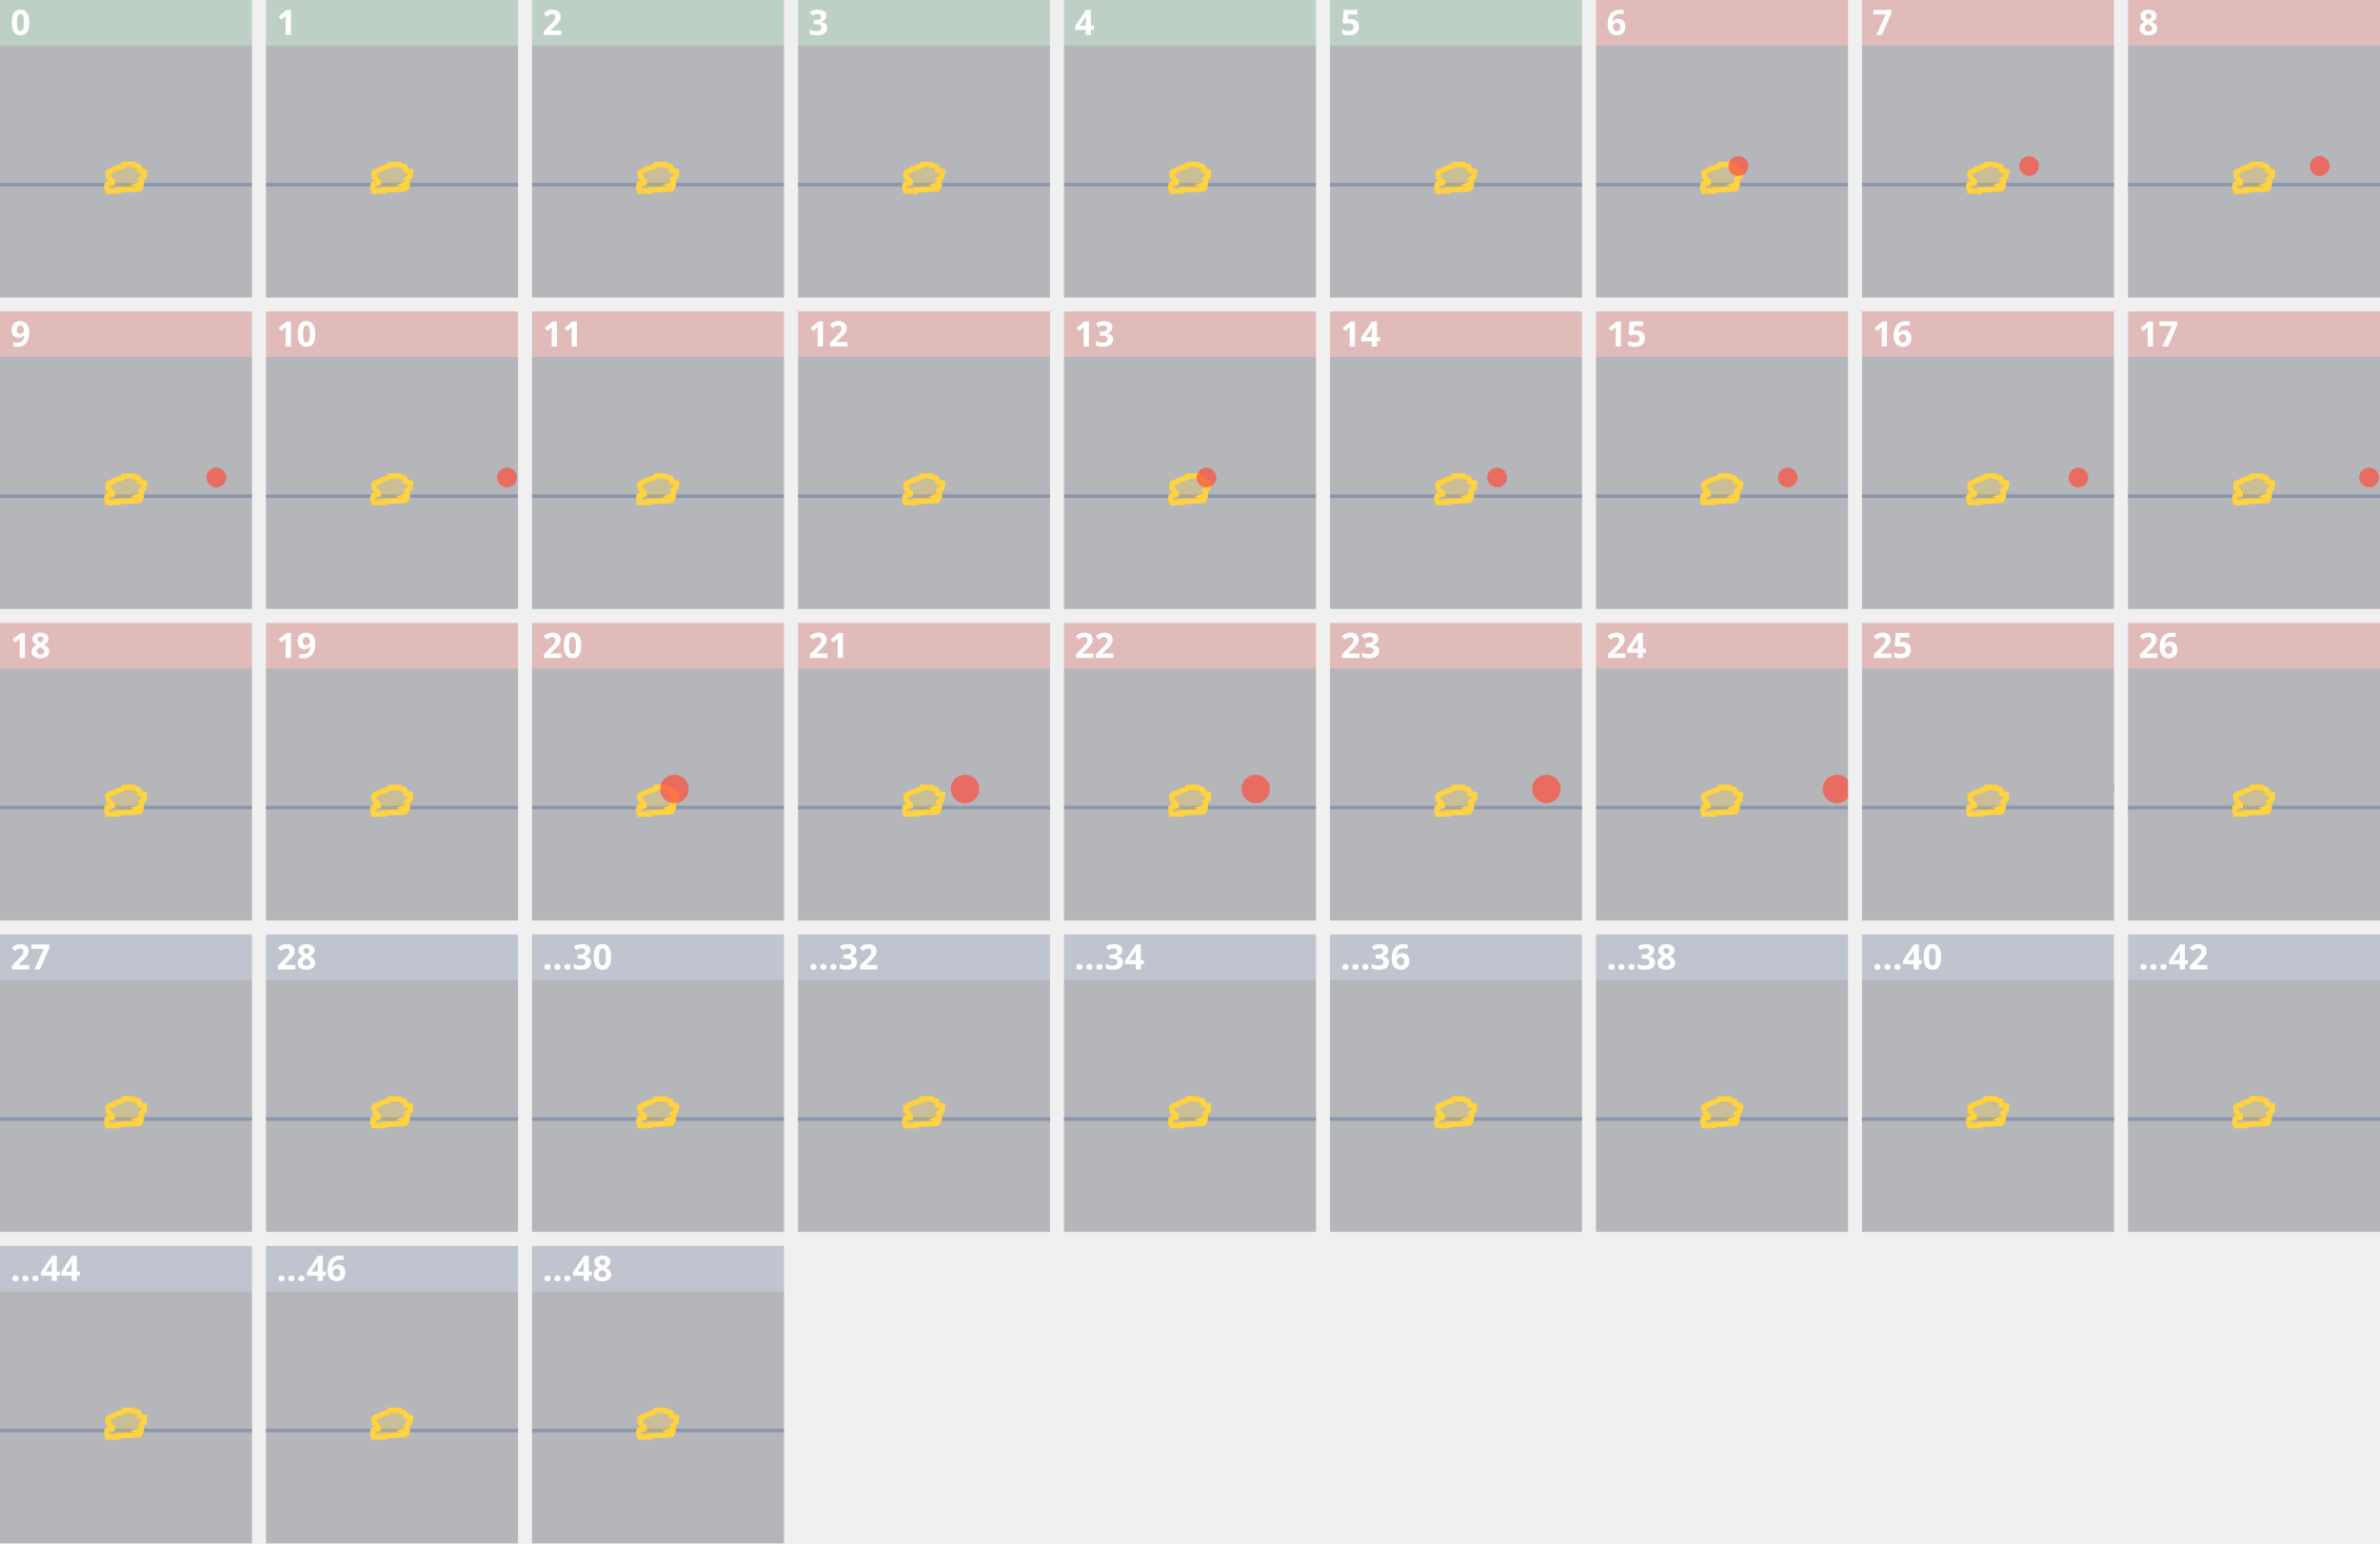
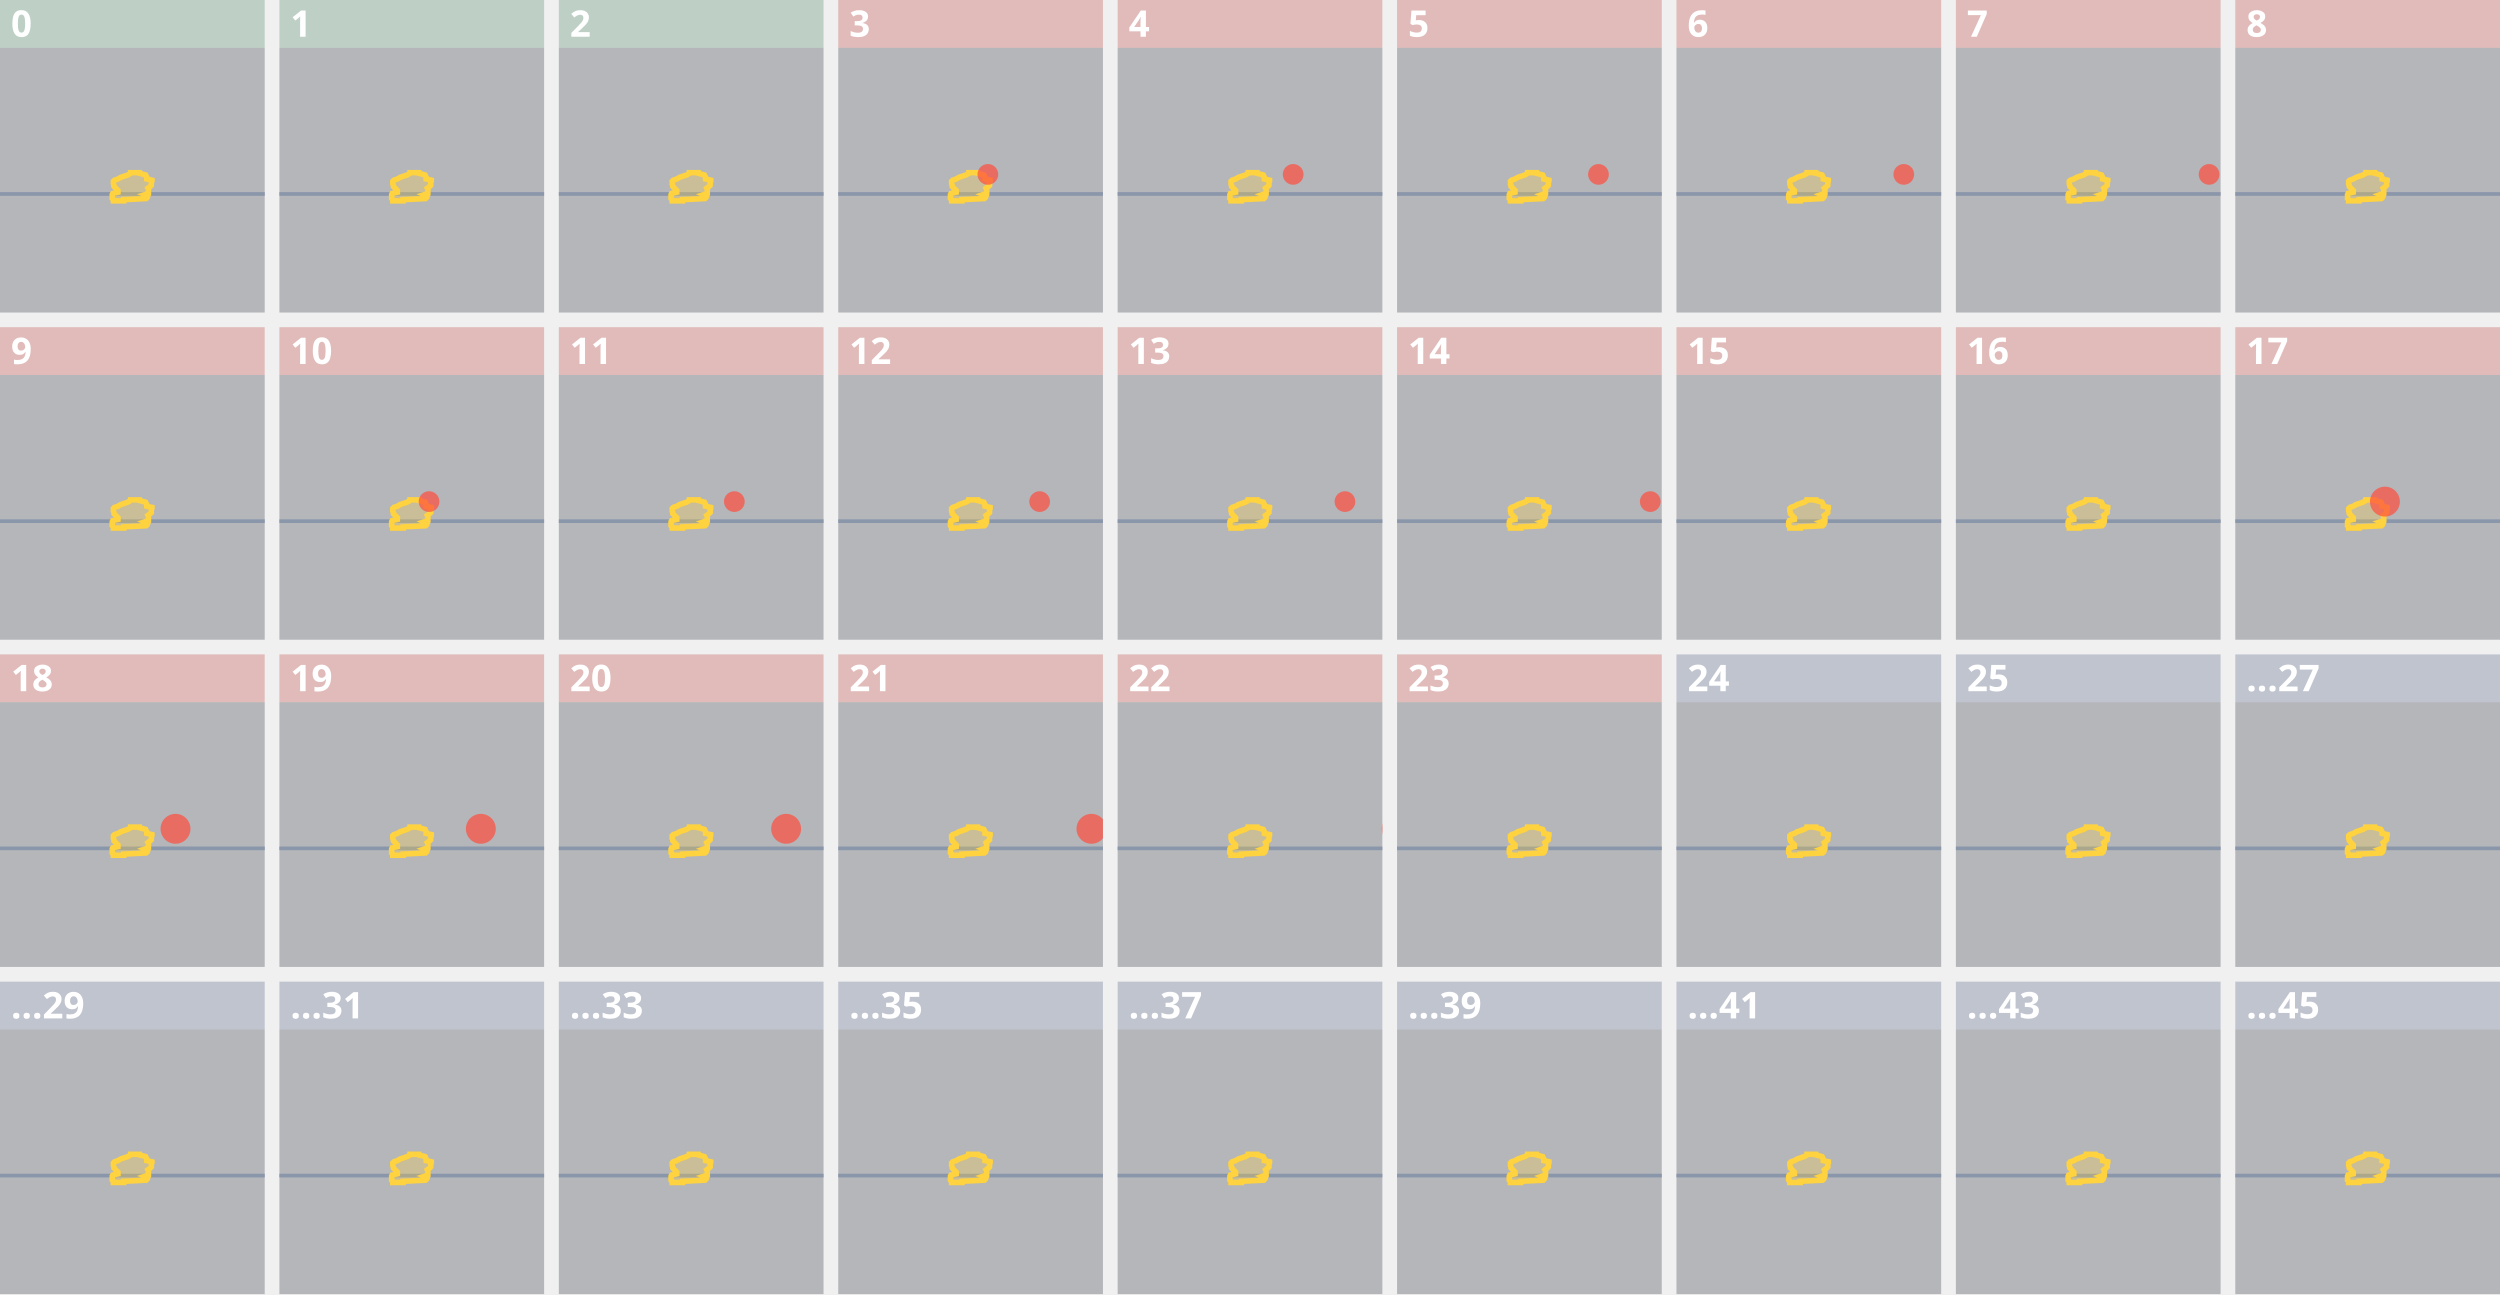
- <svg xmlns="http://www.w3.org/2000/svg" viewBox="0 0 680 441" width="680" height="441">
+ <svg xmlns="http://www.w3.org/2000/svg" viewBox="0 0 680 352" width="680" height="352">
  <style>text{font:bold 10px sans-serif;fill:#ffffff}.k{fill:#1b2230}.g{stroke:#8a96aa;stroke-width:6.39}use{stroke-width:9.58;fill-opacity:.28}.u{stroke:#ffd23f;fill:#ffd23f}.v{stroke:#4ade80;fill:#4ade80;fill-opacity:.6}.a{stroke:#e879f9;fill:#e879f9}.o{stroke:#22d3ee;fill:#22d3ee;fill-opacity:.5}.H{color:#ff4d3d;fill:#ff4d3d;opacity:.7}.G{color:#3b9cff;fill:#3b9cff;opacity:.75}.S{color:#ffa630;fill:#ffa630;opacity:.75}.T{color:#ffa630;fill:none;stroke:#ffa630;stroke-width:12.78;stroke-dasharray:25.6}.P{color:#c49bff;fill:none;stroke:#c49bff;stroke-width:6.39;stroke-dasharray:19.2}</style>
  <defs>
    <path id="b0" d="M-3 -13L12 -13L12 -12L23 -9L24 -7L25 -5L25 -2L34 0L34 2L33 4L33 7L33 9L31 11L27 14L28 16L28 18L28 21L28 23L22 25L27 27L26 30L24 32L-15 34L-15 36L-33 36L-33 34L-35 32L-35 30L-35 27L-35 25L-34 23L-25 21L-25 18L-27 16L-29 14L-32 11L-32 9L-33 7L-33 4L-33 2L-31 0L-25 -2L-20 -5L-14 -7L-8 -9L-3 -12Z" />
    <rect id="K" x="-230" y="-230" width="460" height="460" class="k" />
    <rect id="Ls" width="72" height="13" fill="#3f7d5a" />
    <rect id="La" width="72" height="13" fill="#b8332b" />
    <rect id="Le" width="72" height="13" fill="#46557a" />
  </defs>
  <use href="#Ls" x="0" y="0" />
  <text x="3" y="10">0</text>
  <svg x="0" y="13" width="72" height="72" viewBox="-230 -230 460 460">
    <use href="#K" />
    <line x1="-230" y1="24" x2="230" y2="24" class="g" />
    <use href="#b0" class="u" />
  </svg>
  <use href="#Ls" x="76" y="0" />
  <text x="79" y="10">1</text>
  <svg x="76" y="13" width="72" height="72" viewBox="-230 -230 460 460">
    <use href="#K" />
    <line x1="-230" y1="24" x2="230" y2="24" class="g" />
    <use href="#b0" class="u" />
  </svg>
  <use href="#Ls" x="152" y="0" />
  <text x="155" y="10">2</text>
  <svg x="152" y="13" width="72" height="72" viewBox="-230 -230 460 460">
    <use href="#K" />
    <line x1="-230" y1="24" x2="230" y2="24" class="g" />
    <use href="#b0" class="u" />
  </svg>
-   <use href="#Ls" x="228" y="0" />
+   <use href="#La" x="228" y="0" />
  <text x="231" y="10">3</text>
  <svg x="228" y="13" width="72" height="72" viewBox="-230 -230 460 460">
    <use href="#K" />
    <line x1="-230" y1="24" x2="230" y2="24" class="g" />
    <use href="#b0" class="u" />
-   </svg>
-   <use href="#Ls" x="304" y="0" />
+     <g class="H">
+       <line x1="30" y1="-10" x2="30" y2="-10" stroke="currentColor" stroke-width="36" stroke-linecap="round" />
+     </g>
+   </svg>
+   <use href="#La" x="304" y="0" />
  <text x="307" y="10">4</text>
  <svg x="304" y="13" width="72" height="72" viewBox="-230 -230 460 460">
    <use href="#K" />
    <line x1="-230" y1="24" x2="230" y2="24" class="g" />
    <use href="#b0" class="u" />
-   </svg>
-   <use href="#Ls" x="380" y="0" />
+     <g class="H">
+       <line x1="75" y1="-10" x2="75" y2="-10" stroke="currentColor" stroke-width="36" stroke-linecap="round" />
+     </g>
+   </svg>
+   <use href="#La" x="380" y="0" />
  <text x="383" y="10">5</text>
  <svg x="380" y="13" width="72" height="72" viewBox="-230 -230 460 460">
    <use href="#K" />
    <line x1="-230" y1="24" x2="230" y2="24" class="g" />
    <use href="#b0" class="u" />
+     <g class="H">
+       <line x1="120" y1="-10" x2="120" y2="-10" stroke="currentColor" stroke-width="36" stroke-linecap="round" />
+     </g>
  </svg>
  <use href="#La" x="456" y="0" />
  <text x="459" y="10">6</text>
  <svg x="456" y="13" width="72" height="72" viewBox="-230 -230 460 460">
    <use href="#K" />
    <line x1="-230" y1="24" x2="230" y2="24" class="g" />
    <use href="#b0" class="u" />
    <g class="H">
-       <line x1="30" y1="-10" x2="30" y2="-10" stroke="currentColor" stroke-width="36" stroke-linecap="round" />
+       <line x1="165" y1="-10" x2="165" y2="-10" stroke="currentColor" stroke-width="36" stroke-linecap="round" />
    </g>
  </svg>
  <use href="#La" x="532" y="0" />
  <text x="535" y="10">7</text>
  <svg x="532" y="13" width="72" height="72" viewBox="-230 -230 460 460">
    <use href="#K" />
    <line x1="-230" y1="24" x2="230" y2="24" class="g" />
    <use href="#b0" class="u" />
    <g class="H">
-       <line x1="75" y1="-10" x2="75" y2="-10" stroke="currentColor" stroke-width="36" stroke-linecap="round" />
+       <line x1="210" y1="-10" x2="210" y2="-10" stroke="currentColor" stroke-width="36" stroke-linecap="round" />
    </g>
  </svg>
  <use href="#La" x="608" y="0" />
  <text x="611" y="10">8</text>
  <svg x="608" y="13" width="72" height="72" viewBox="-230 -230 460 460">
    <use href="#K" />
    <line x1="-230" y1="24" x2="230" y2="24" class="g" />
    <use href="#b0" class="u" />
    <g class="H">
-       <line x1="120" y1="-10" x2="120" y2="-10" stroke="currentColor" stroke-width="36" stroke-linecap="round" />
+       <line x1="255" y1="-10" x2="255" y2="-10" stroke="currentColor" stroke-width="36" stroke-linecap="round" />
    </g>
  </svg>
  <use href="#La" x="0" y="89" />
  <text x="3" y="99">9</text>
  <svg x="0" y="102" width="72" height="72" viewBox="-230 -230 460 460">
    <use href="#K" />
    <line x1="-230" y1="24" x2="230" y2="24" class="g" />
    <use href="#b0" class="u" />
    <g class="H">
-       <line x1="165" y1="-10" x2="165" y2="-10" stroke="currentColor" stroke-width="36" stroke-linecap="round" />
+       <line x1="300" y1="-10" x2="300" y2="-10" stroke="currentColor" stroke-width="36" stroke-linecap="round" />
    </g>
  </svg>
  <use href="#La" x="76" y="89" />
  <text x="79" y="99">10</text>
  <svg x="76" y="102" width="72" height="72" viewBox="-230 -230 460 460">
    <use href="#K" />
    <line x1="-230" y1="24" x2="230" y2="24" class="g" />
    <use href="#b0" class="u" />
    <g class="H">
-       <line x1="210" y1="-10" x2="210" y2="-10" stroke="currentColor" stroke-width="36" stroke-linecap="round" />
+       <line x1="30" y1="-10" x2="30" y2="-10" stroke="currentColor" stroke-width="36" stroke-linecap="round" />
    </g>
  </svg>
  <use href="#La" x="152" y="89" />
  <text x="155" y="99">11</text>
  <svg x="152" y="102" width="72" height="72" viewBox="-230 -230 460 460">
    <use href="#K" />
    <line x1="-230" y1="24" x2="230" y2="24" class="g" />
    <use href="#b0" class="u" />
    <g class="H">
-       <line x1="255" y1="-10" x2="255" y2="-10" stroke="currentColor" stroke-width="36" stroke-linecap="round" />
+       <line x1="75" y1="-10" x2="75" y2="-10" stroke="currentColor" stroke-width="36" stroke-linecap="round" />
    </g>
  </svg>
  <use href="#La" x="228" y="89" />
  <text x="231" y="99">12</text>
  <svg x="228" y="102" width="72" height="72" viewBox="-230 -230 460 460">
    <use href="#K" />
    <line x1="-230" y1="24" x2="230" y2="24" class="g" />
    <use href="#b0" class="u" />
    <g class="H">
-       <line x1="300" y1="-10" x2="300" y2="-10" stroke="currentColor" stroke-width="36" stroke-linecap="round" />
+       <line x1="120" y1="-10" x2="120" y2="-10" stroke="currentColor" stroke-width="36" stroke-linecap="round" />
    </g>
  </svg>
  <use href="#La" x="304" y="89" />
  <text x="307" y="99">13</text>
  <svg x="304" y="102" width="72" height="72" viewBox="-230 -230 460 460">
    <use href="#K" />
    <line x1="-230" y1="24" x2="230" y2="24" class="g" />
    <use href="#b0" class="u" />
    <g class="H">
-       <line x1="30" y1="-10" x2="30" y2="-10" stroke="currentColor" stroke-width="36" stroke-linecap="round" />
+       <line x1="165" y1="-10" x2="165" y2="-10" stroke="currentColor" stroke-width="36" stroke-linecap="round" />
    </g>
  </svg>
  <use href="#La" x="380" y="89" />
  <text x="383" y="99">14</text>
  <svg x="380" y="102" width="72" height="72" viewBox="-230 -230 460 460">
    <use href="#K" />
    <line x1="-230" y1="24" x2="230" y2="24" class="g" />
    <use href="#b0" class="u" />
    <g class="H">
-       <line x1="75" y1="-10" x2="75" y2="-10" stroke="currentColor" stroke-width="36" stroke-linecap="round" />
+       <line x1="210" y1="-10" x2="210" y2="-10" stroke="currentColor" stroke-width="36" stroke-linecap="round" />
    </g>
  </svg>
  <use href="#La" x="456" y="89" />
  <text x="459" y="99">15</text>
  <svg x="456" y="102" width="72" height="72" viewBox="-230 -230 460 460">
    <use href="#K" />
    <line x1="-230" y1="24" x2="230" y2="24" class="g" />
    <use href="#b0" class="u" />
    <g class="H">
-       <line x1="120" y1="-10" x2="120" y2="-10" stroke="currentColor" stroke-width="36" stroke-linecap="round" />
+       <line x1="255" y1="-10" x2="255" y2="-10" stroke="currentColor" stroke-width="36" stroke-linecap="round" />
    </g>
  </svg>
  <use href="#La" x="532" y="89" />
  <text x="535" y="99">16</text>
  <svg x="532" y="102" width="72" height="72" viewBox="-230 -230 460 460">
    <use href="#K" />
    <line x1="-230" y1="24" x2="230" y2="24" class="g" />
    <use href="#b0" class="u" />
    <g class="H">
-       <line x1="165" y1="-10" x2="165" y2="-10" stroke="currentColor" stroke-width="36" stroke-linecap="round" />
+       <line x1="300" y1="-10" x2="300" y2="-10" stroke="currentColor" stroke-width="36" stroke-linecap="round" />
    </g>
  </svg>
  <use href="#La" x="608" y="89" />
  <text x="611" y="99">17</text>
  <svg x="608" y="102" width="72" height="72" viewBox="-230 -230 460 460">
    <use href="#K" />
    <line x1="-230" y1="24" x2="230" y2="24" class="g" />
    <use href="#b0" class="u" />
    <g class="H">
-       <line x1="210" y1="-10" x2="210" y2="-10" stroke="currentColor" stroke-width="36" stroke-linecap="round" />
+       <line x1="30" y1="-10" x2="30" y2="-10" stroke="currentColor" stroke-width="52" stroke-linecap="round" />
    </g>
  </svg>
  <use href="#La" x="0" y="178" />
  <text x="3" y="188">18</text>
  <svg x="0" y="191" width="72" height="72" viewBox="-230 -230 460 460">
    <use href="#K" />
    <line x1="-230" y1="24" x2="230" y2="24" class="g" />
    <use href="#b0" class="u" />
    <g class="H">
-       <line x1="255" y1="-10" x2="255" y2="-10" stroke="currentColor" stroke-width="36" stroke-linecap="round" />
+       <line x1="75" y1="-10" x2="75" y2="-10" stroke="currentColor" stroke-width="52" stroke-linecap="round" />
    </g>
  </svg>
  <use href="#La" x="76" y="178" />
  <text x="79" y="188">19</text>
  <svg x="76" y="191" width="72" height="72" viewBox="-230 -230 460 460">
    <use href="#K" />
    <line x1="-230" y1="24" x2="230" y2="24" class="g" />
    <use href="#b0" class="u" />
    <g class="H">
-       <line x1="300" y1="-10" x2="300" y2="-10" stroke="currentColor" stroke-width="36" stroke-linecap="round" />
+       <line x1="120" y1="-10" x2="120" y2="-10" stroke="currentColor" stroke-width="52" stroke-linecap="round" />
    </g>
  </svg>
  <use href="#La" x="152" y="178" />
  <text x="155" y="188">20</text>
  <svg x="152" y="191" width="72" height="72" viewBox="-230 -230 460 460">
    <use href="#K" />
    <line x1="-230" y1="24" x2="230" y2="24" class="g" />
    <use href="#b0" class="u" />
    <g class="H">
-       <line x1="30" y1="-10" x2="30" y2="-10" stroke="currentColor" stroke-width="52" stroke-linecap="round" />
+       <line x1="165" y1="-10" x2="165" y2="-10" stroke="currentColor" stroke-width="52" stroke-linecap="round" />
    </g>
  </svg>
  <use href="#La" x="228" y="178" />
  <text x="231" y="188">21</text>
  <svg x="228" y="191" width="72" height="72" viewBox="-230 -230 460 460">
    <use href="#K" />
    <line x1="-230" y1="24" x2="230" y2="24" class="g" />
    <use href="#b0" class="u" />
    <g class="H">
-       <line x1="75" y1="-10" x2="75" y2="-10" stroke="currentColor" stroke-width="52" stroke-linecap="round" />
+       <line x1="210" y1="-10" x2="210" y2="-10" stroke="currentColor" stroke-width="52" stroke-linecap="round" />
    </g>
  </svg>
  <use href="#La" x="304" y="178" />
  <text x="307" y="188">22</text>
  <svg x="304" y="191" width="72" height="72" viewBox="-230 -230 460 460">
    <use href="#K" />
    <line x1="-230" y1="24" x2="230" y2="24" class="g" />
    <use href="#b0" class="u" />
    <g class="H">
-       <line x1="120" y1="-10" x2="120" y2="-10" stroke="currentColor" stroke-width="52" stroke-linecap="round" />
+       <line x1="255" y1="-10" x2="255" y2="-10" stroke="currentColor" stroke-width="52" stroke-linecap="round" />
    </g>
  </svg>
  <use href="#La" x="380" y="178" />
  <text x="383" y="188">23</text>
  <svg x="380" y="191" width="72" height="72" viewBox="-230 -230 460 460">
    <use href="#K" />
    <line x1="-230" y1="24" x2="230" y2="24" class="g" />
    <use href="#b0" class="u" />
    <g class="H">
-       <line x1="165" y1="-10" x2="165" y2="-10" stroke="currentColor" stroke-width="52" stroke-linecap="round" />
-     </g>
-   </svg>
-   <use href="#La" x="456" y="178" />
+       <line x1="300" y1="-10" x2="300" y2="-10" stroke="currentColor" stroke-width="52" stroke-linecap="round" />
+     </g>
+   </svg>
+   <use href="#Le" x="456" y="178" />
  <text x="459" y="188">24</text>
  <svg x="456" y="191" width="72" height="72" viewBox="-230 -230 460 460">
    <use href="#K" />
    <line x1="-230" y1="24" x2="230" y2="24" class="g" />
    <use href="#b0" class="u" />
-     <g class="H">
-       <line x1="210" y1="-10" x2="210" y2="-10" stroke="currentColor" stroke-width="52" stroke-linecap="round" />
-     </g>
-   </svg>
-   <use href="#La" x="532" y="178" />
+   </svg>
+   <use href="#Le" x="532" y="178" />
  <text x="535" y="188">25</text>
  <svg x="532" y="191" width="72" height="72" viewBox="-230 -230 460 460">
    <use href="#K" />
    <line x1="-230" y1="24" x2="230" y2="24" class="g" />
    <use href="#b0" class="u" />
-     <g class="H">
-       <line x1="255" y1="-10" x2="255" y2="-10" stroke="currentColor" stroke-width="52" stroke-linecap="round" />
-     </g>
-   </svg>
-   <use href="#La" x="608" y="178" />
-   <text x="611" y="188">26</text>
+   </svg>
+   <use href="#Le" x="608" y="178" />
+   <text x="611" y="188">…27</text>
  <svg x="608" y="191" width="72" height="72" viewBox="-230 -230 460 460">
    <use href="#K" />
    <line x1="-230" y1="24" x2="230" y2="24" class="g" />
    <use href="#b0" class="u" />
-     <g class="H">
-       <line x1="300" y1="-10" x2="300" y2="-10" stroke="currentColor" stroke-width="52" stroke-linecap="round" />
-     </g>
  </svg>
  <use href="#Le" x="0" y="267" />
-   <text x="3" y="277">27</text>
+   <text x="3" y="277">…29</text>
  <svg x="0" y="280" width="72" height="72" viewBox="-230 -230 460 460">
    <use href="#K" />
    <line x1="-230" y1="24" x2="230" y2="24" class="g" />
    <use href="#b0" class="u" />
  </svg>
  <use href="#Le" x="76" y="267" />
-   <text x="79" y="277">28</text>
+   <text x="79" y="277">…31</text>
  <svg x="76" y="280" width="72" height="72" viewBox="-230 -230 460 460">
    <use href="#K" />
    <line x1="-230" y1="24" x2="230" y2="24" class="g" />
    <use href="#b0" class="u" />
  </svg>
  <use href="#Le" x="152" y="267" />
-   <text x="155" y="277">…30</text>
+   <text x="155" y="277">…33</text>
  <svg x="152" y="280" width="72" height="72" viewBox="-230 -230 460 460">
    <use href="#K" />
    <line x1="-230" y1="24" x2="230" y2="24" class="g" />
    <use href="#b0" class="u" />
  </svg>
  <use href="#Le" x="228" y="267" />
-   <text x="231" y="277">…32</text>
+   <text x="231" y="277">…35</text>
  <svg x="228" y="280" width="72" height="72" viewBox="-230 -230 460 460">
    <use href="#K" />
    <line x1="-230" y1="24" x2="230" y2="24" class="g" />
    <use href="#b0" class="u" />
  </svg>
  <use href="#Le" x="304" y="267" />
-   <text x="307" y="277">…34</text>
+   <text x="307" y="277">…37</text>
  <svg x="304" y="280" width="72" height="72" viewBox="-230 -230 460 460">
    <use href="#K" />
    <line x1="-230" y1="24" x2="230" y2="24" class="g" />
    <use href="#b0" class="u" />
  </svg>
  <use href="#Le" x="380" y="267" />
-   <text x="383" y="277">…36</text>
+   <text x="383" y="277">…39</text>
  <svg x="380" y="280" width="72" height="72" viewBox="-230 -230 460 460">
    <use href="#K" />
    <line x1="-230" y1="24" x2="230" y2="24" class="g" />
    <use href="#b0" class="u" />
  </svg>
  <use href="#Le" x="456" y="267" />
-   <text x="459" y="277">…38</text>
+   <text x="459" y="277">…41</text>
  <svg x="456" y="280" width="72" height="72" viewBox="-230 -230 460 460">
    <use href="#K" />
    <line x1="-230" y1="24" x2="230" y2="24" class="g" />
    <use href="#b0" class="u" />
  </svg>
  <use href="#Le" x="532" y="267" />
-   <text x="535" y="277">…40</text>
+   <text x="535" y="277">…43</text>
  <svg x="532" y="280" width="72" height="72" viewBox="-230 -230 460 460">
    <use href="#K" />
    <line x1="-230" y1="24" x2="230" y2="24" class="g" />
    <use href="#b0" class="u" />
  </svg>
  <use href="#Le" x="608" y="267" />
-   <text x="611" y="277">…42</text>
+   <text x="611" y="277">…45</text>
  <svg x="608" y="280" width="72" height="72" viewBox="-230 -230 460 460">
    <use href="#K" />
    <line x1="-230" y1="24" x2="230" y2="24" class="g" />
    <use href="#b0" class="u" />
  </svg>
-   <use href="#Le" x="0" y="356" />
-   <text x="3" y="366">…44</text>
-   <svg x="0" y="369" width="72" height="72" viewBox="-230 -230 460 460">
-     <use href="#K" />
-     <line x1="-230" y1="24" x2="230" y2="24" class="g" />
-     <use href="#b0" class="u" />
-   </svg>
-   <use href="#Le" x="76" y="356" />
-   <text x="79" y="366">…46</text>
-   <svg x="76" y="369" width="72" height="72" viewBox="-230 -230 460 460">
-     <use href="#K" />
-     <line x1="-230" y1="24" x2="230" y2="24" class="g" />
-     <use href="#b0" class="u" />
-   </svg>
-   <use href="#Le" x="152" y="356" />
-   <text x="155" y="366">…48</text>
-   <svg x="152" y="369" width="72" height="72" viewBox="-230 -230 460 460">
-     <use href="#K" />
-     <line x1="-230" y1="24" x2="230" y2="24" class="g" />
-     <use href="#b0" class="u" />
-   </svg>
</svg>
